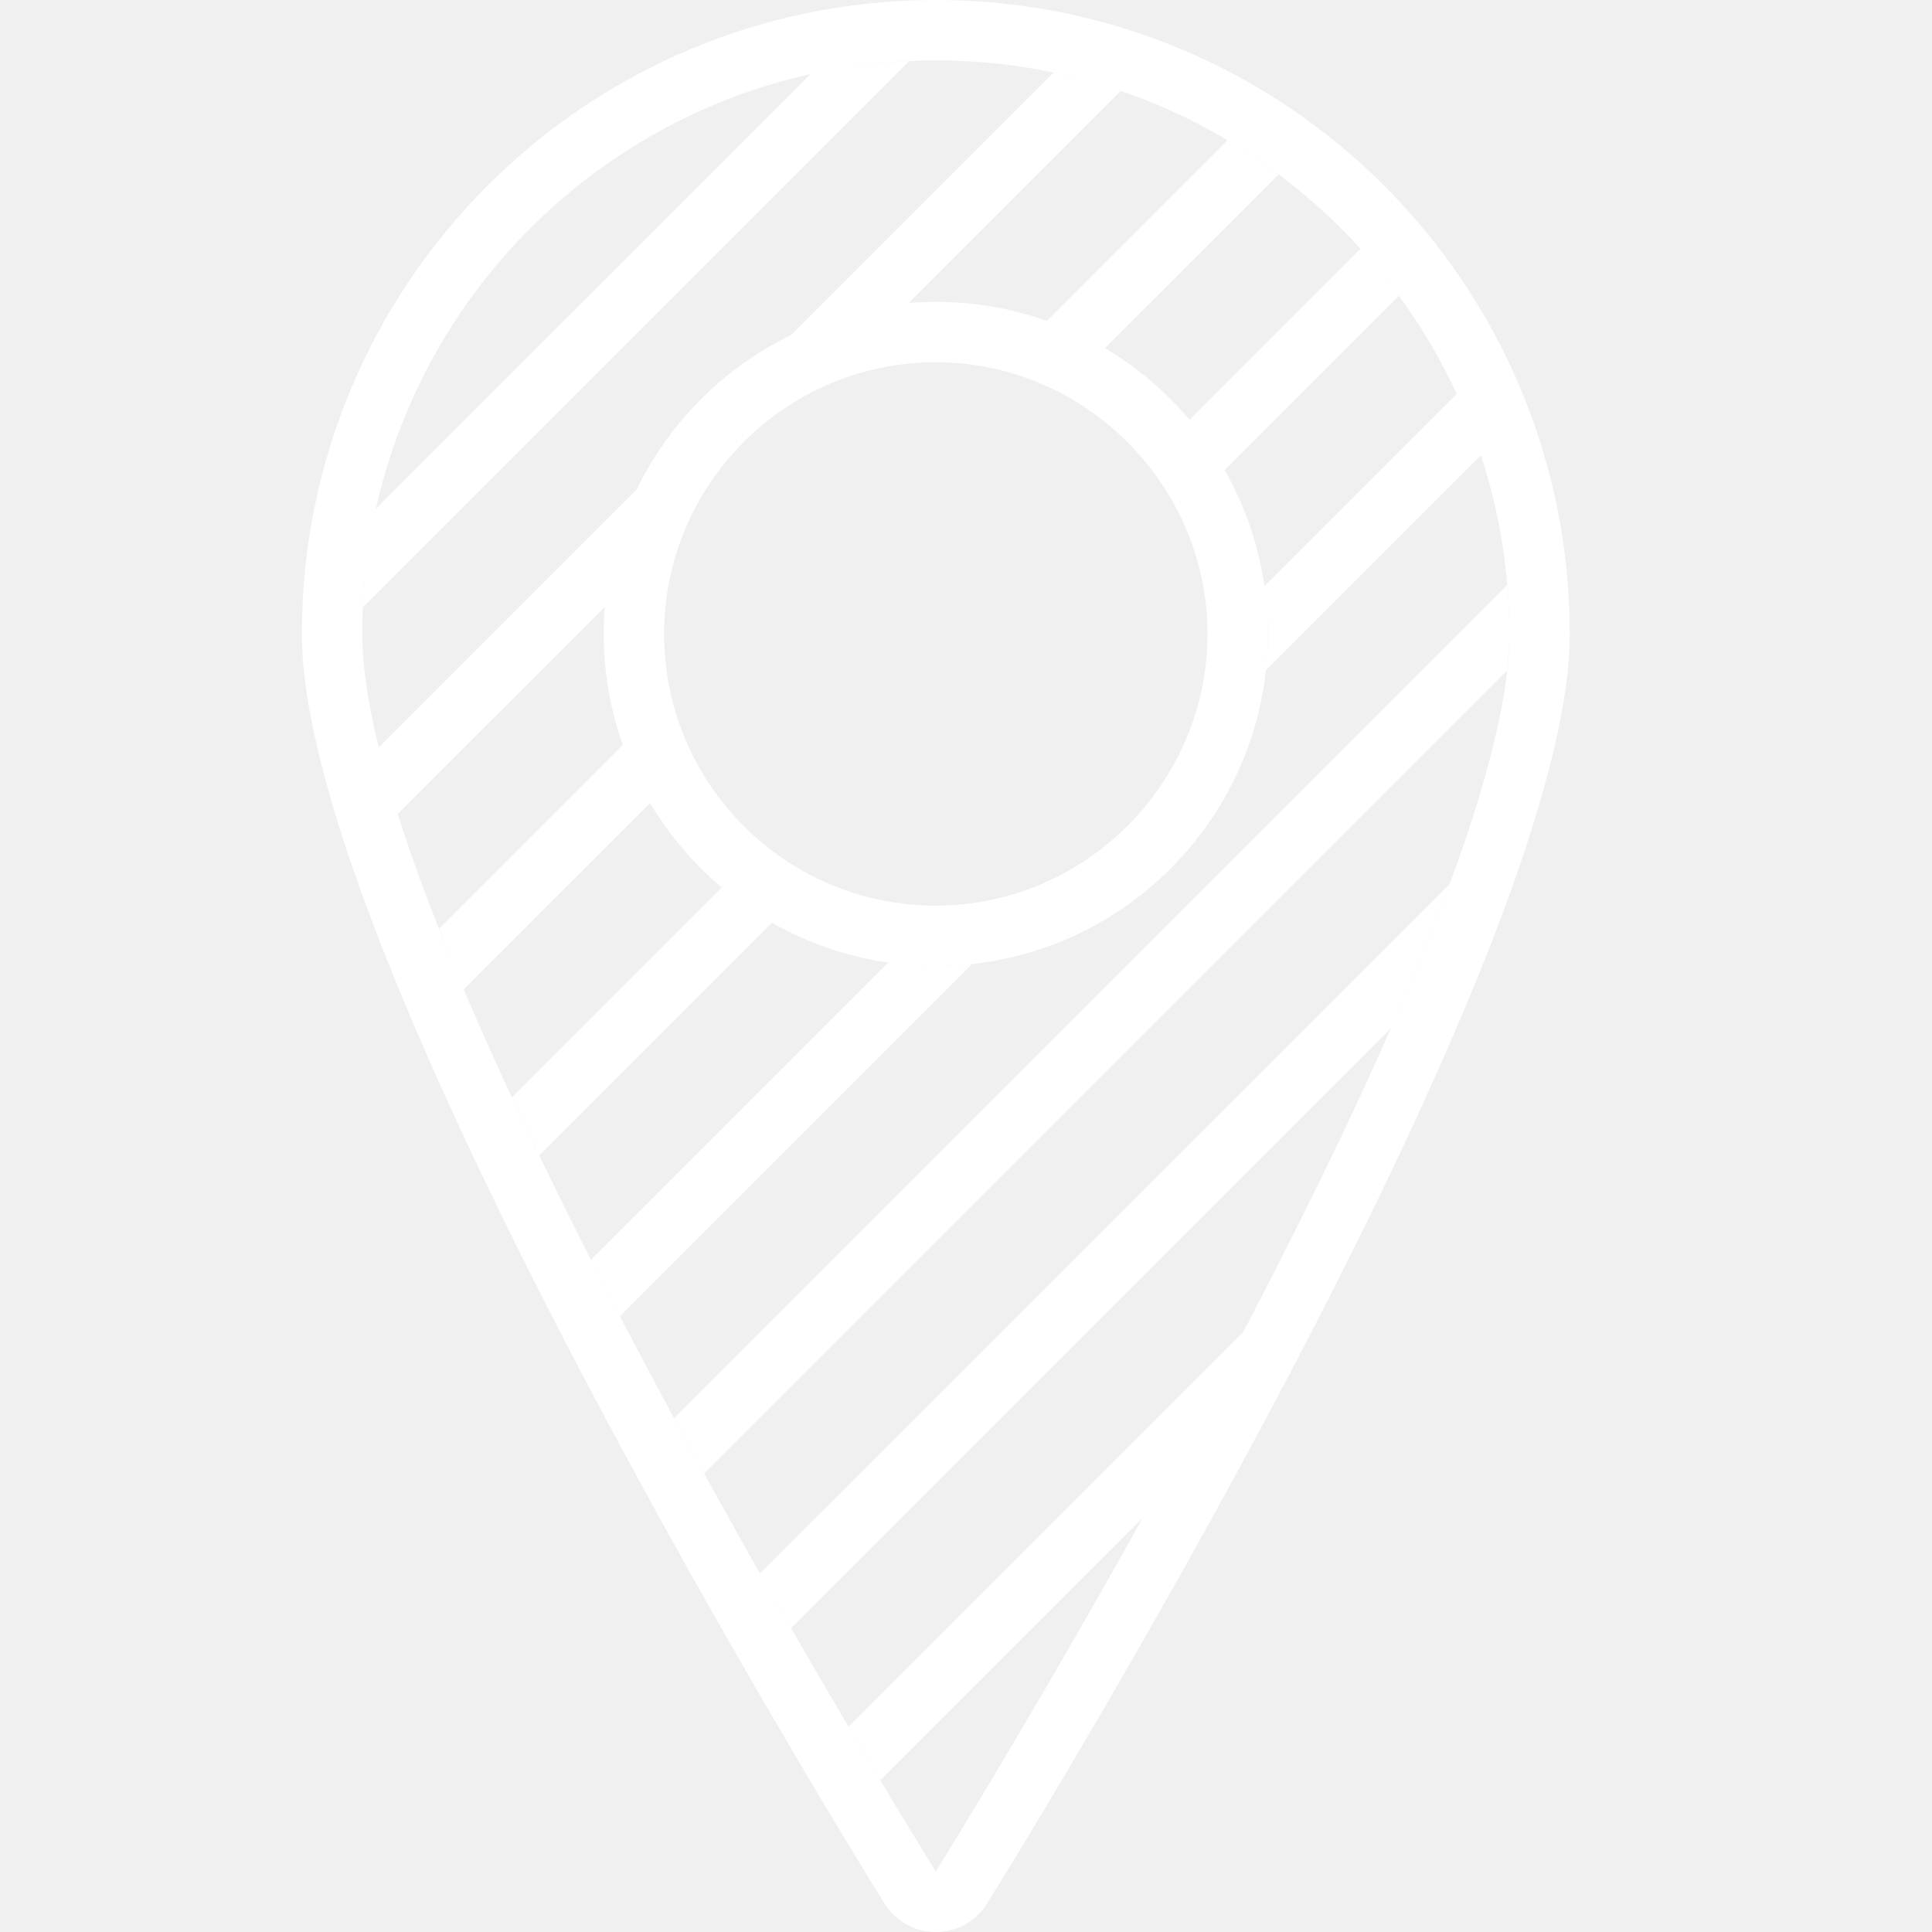
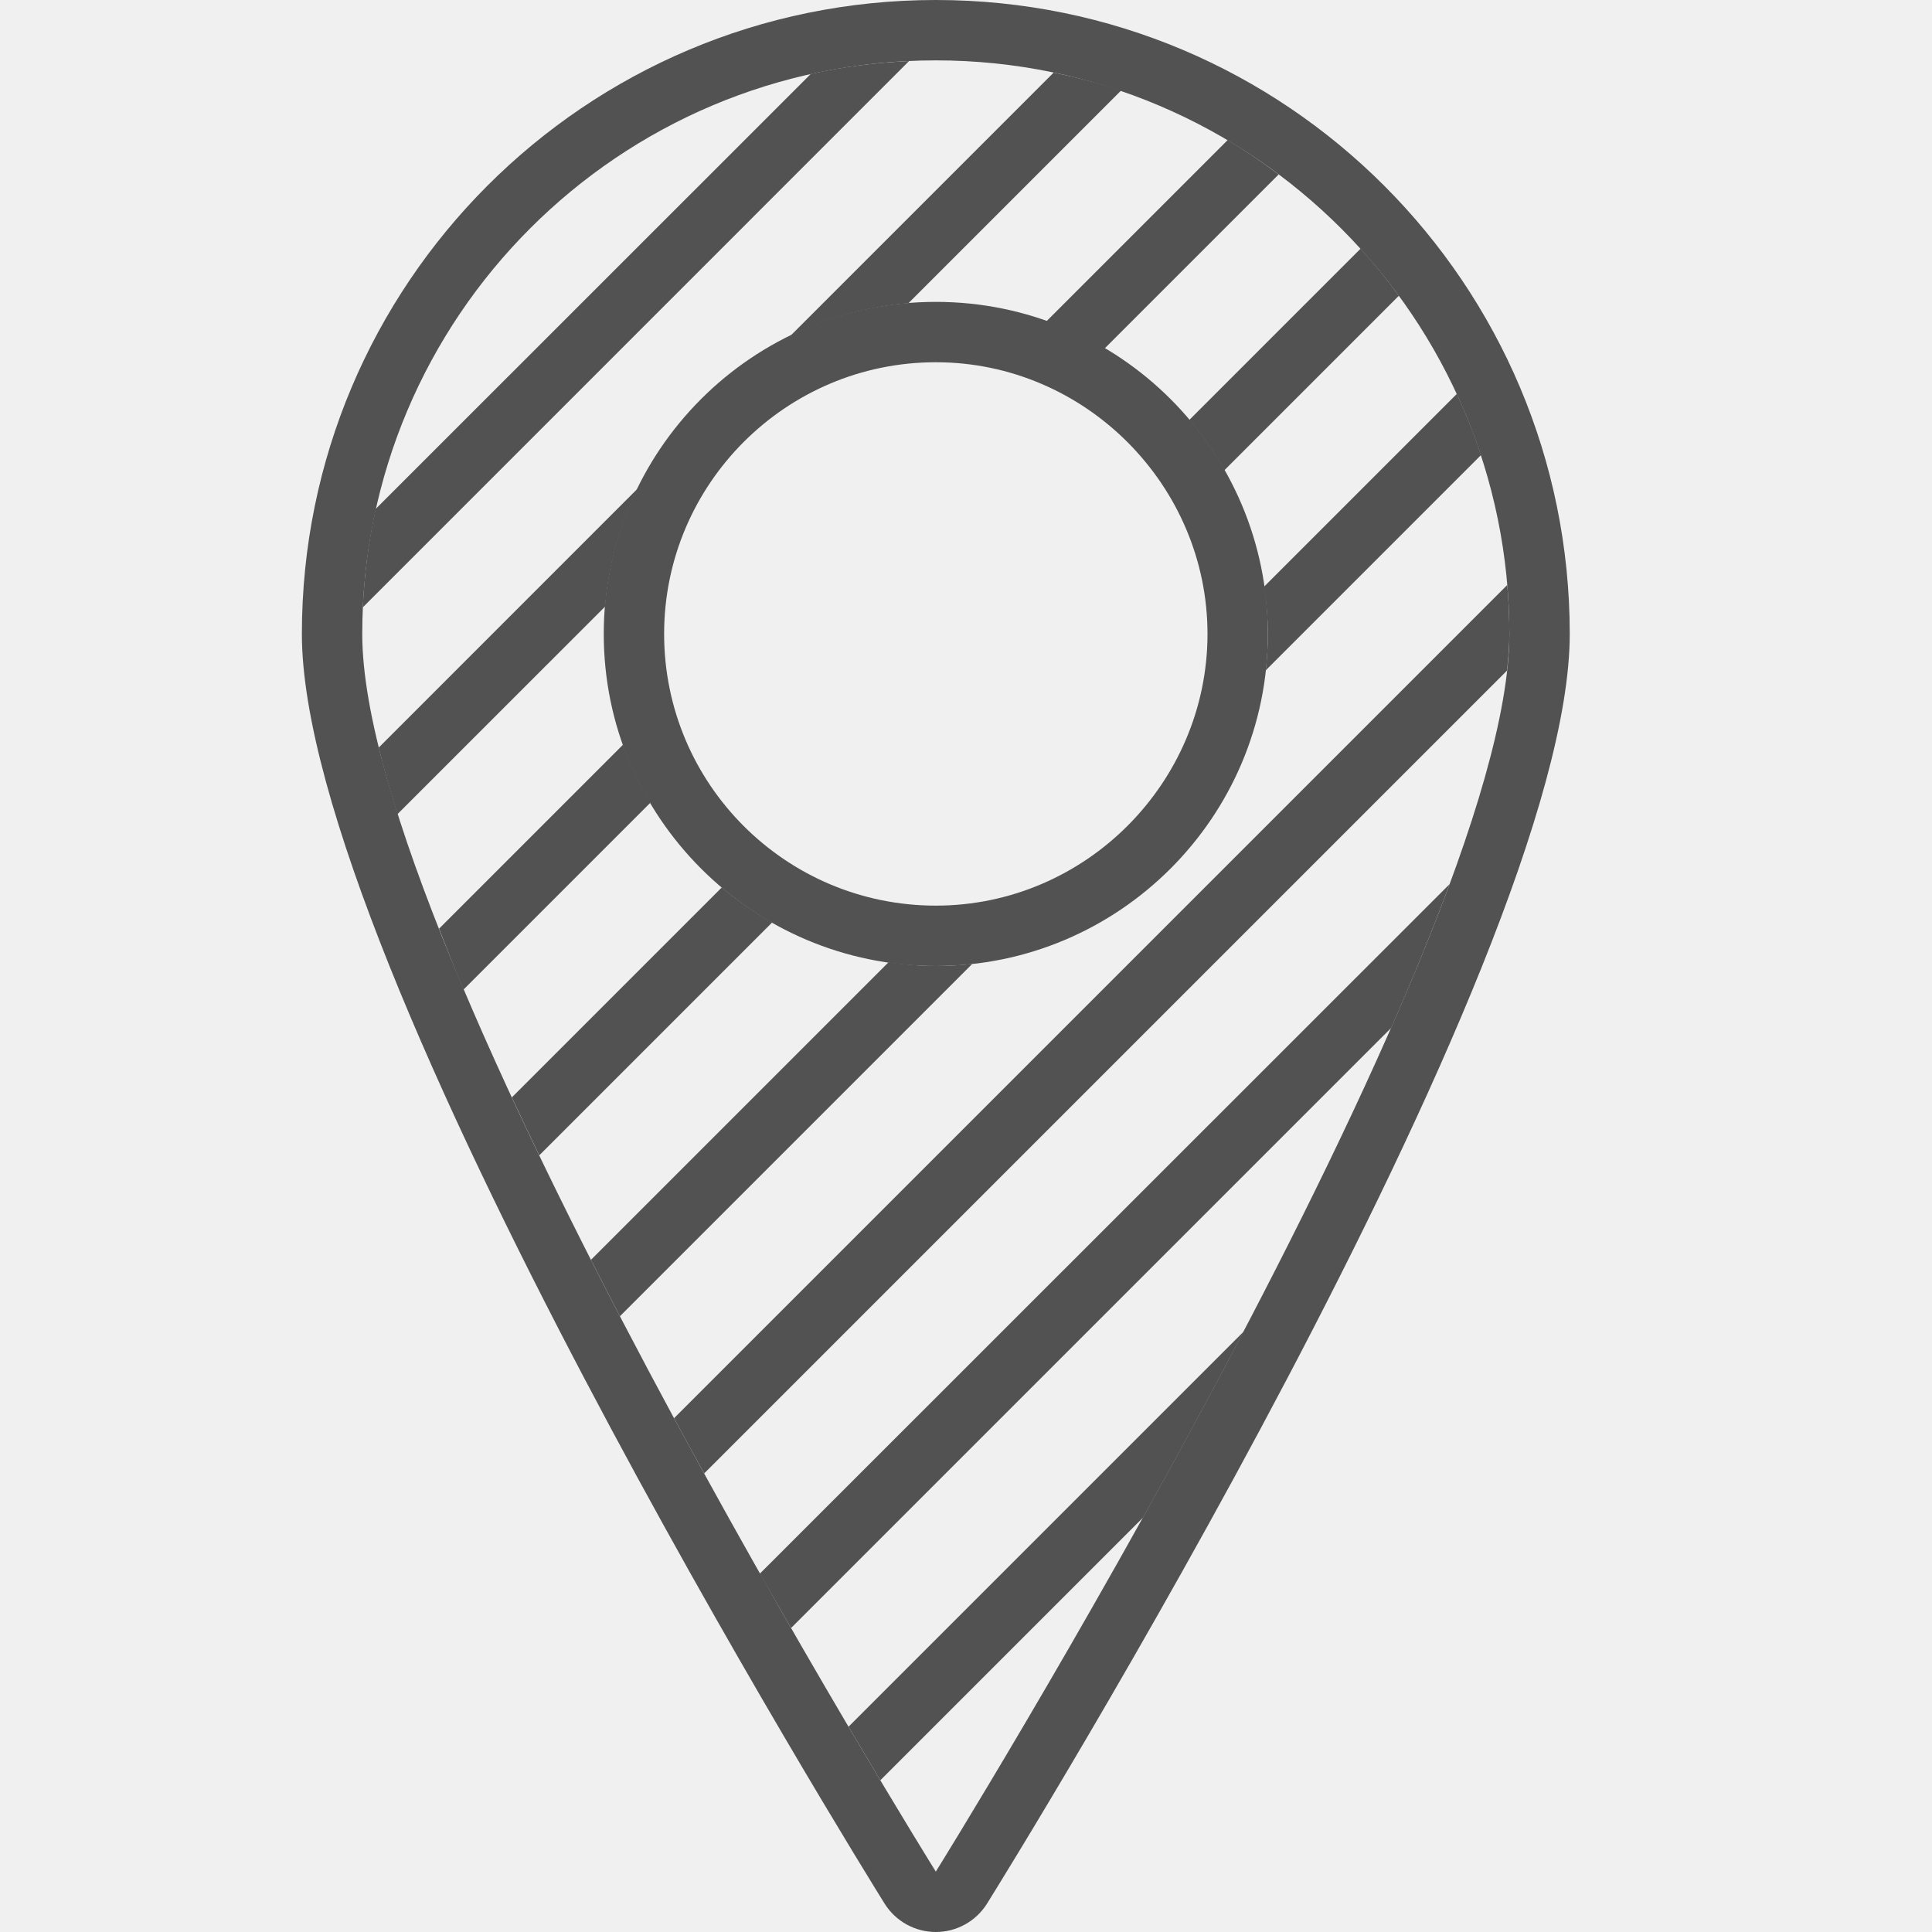
<svg xmlns="http://www.w3.org/2000/svg" version="1.1" id="location" width="800px" height="800px" viewBox="0 0 32 32" xml:space="preserve">
  <style type="text/css">
- 	.hatch_een{fill:white;}
- 	.hatch_twee{fill:white;}
+ 	.hatch_een{fill:#525252;}
+ 	.hatch_twee{fill:#525252;}
</style>
  <g>
    <path class="hatch_twee" d="M13.091,5.563l4.361-4.361c0.378,0.079,0.756,0.176,1.116,0.298l-3.522,3.522   C14.349,5.08,13.69,5.27,13.091,5.563z M13.43,1.224L6.222,8.43c-0.118,0.527-0.186,1.074-0.213,1.63l9.048-9.049   C14.502,1.037,13.957,1.106,13.43,1.224z M18.296,5.772l2.883-2.883c-0.272-0.203-0.552-0.395-0.845-0.569l-3.001,3.001   C17.671,5.441,17.993,5.592,18.296,5.772z M21,10.5c0,0.204-0.013,0.405-0.035,0.603l3.565-3.565   c-0.114-0.347-0.249-0.686-0.4-1.014l-3.193,3.193C20.974,9.973,21,10.233,21,10.5z M10.563,8.091l-4.291,4.292   c0.086,0.35,0.189,0.717,0.311,1.102l3.44-3.439C10.08,9.349,10.27,8.69,10.563,8.091z M20.279,7.789l2.891-2.891   c-0.198-0.271-0.409-0.531-0.634-0.78l-2.838,2.838C19.917,7.214,20.111,7.493,20.279,7.789z M13.103,26.965l9.938-9.938   c0.362-0.824,0.689-1.624,0.969-2.383L12.584,26.066L13.103,26.965z M24.965,9.689L11.164,23.49   c0.167,0.31,0.334,0.615,0.499,0.915l13.298-13.298C24.984,10.894,25,10.689,25,10.5C25,10.228,24.988,9.955,24.965,9.689z    M10.321,12.333l-3.049,3.049c0.13,0.329,0.261,0.67,0.405,1.009l3.096-3.096C10.592,12.993,10.441,12.671,10.321,12.333z    M14.581,29.487l4.352-4.352c0.541-0.97,1.106-2.011,1.665-3.079L14.054,28.6C14.245,28.924,14.422,29.22,14.581,29.487z    M11.955,14.699l-3.477,3.477c0.148,0.319,0.299,0.639,0.454,0.96l3.857-3.857C12.493,15.111,12.214,14.917,11.955,14.699z    M15.5,16c-0.267,0-0.527-0.026-0.783-0.062l-4.929,4.929c0.159,0.313,0.319,0.624,0.48,0.934l5.835-5.835   C15.905,15.987,15.704,16,15.5,16z" />
    <path class="hatch_een" d="M20,10.5c0,2.458-2.015,4.5-4.5,4.5S11,12.985,11,10.5S13.021,6,15.5,6S20,8.042,20,10.5z M10,10.5   c0,3.033,2.467,5.5,5.5,5.5s5.5-2.467,5.5-5.5S18.542,5,15.5,5S10,7.467,10,10.5z M5,10.5c0,5.47,9.257,20.396,9.651,21.029   C14.834,31.822,15.155,32,15.5,32s0.666-0.178,0.849-0.471C16.743,30.896,26,15.97,26,10.5C26,4.71,21.312,0,15.5,0   C9.687,0,5,4.71,5,10.5z M25,10.5c0,5.229-9.5,20.5-9.5,20.5S6,15.747,6,10.5S10.25,1,15.5,1S25,5.271,25,10.5z" />
  </g>
</svg>
